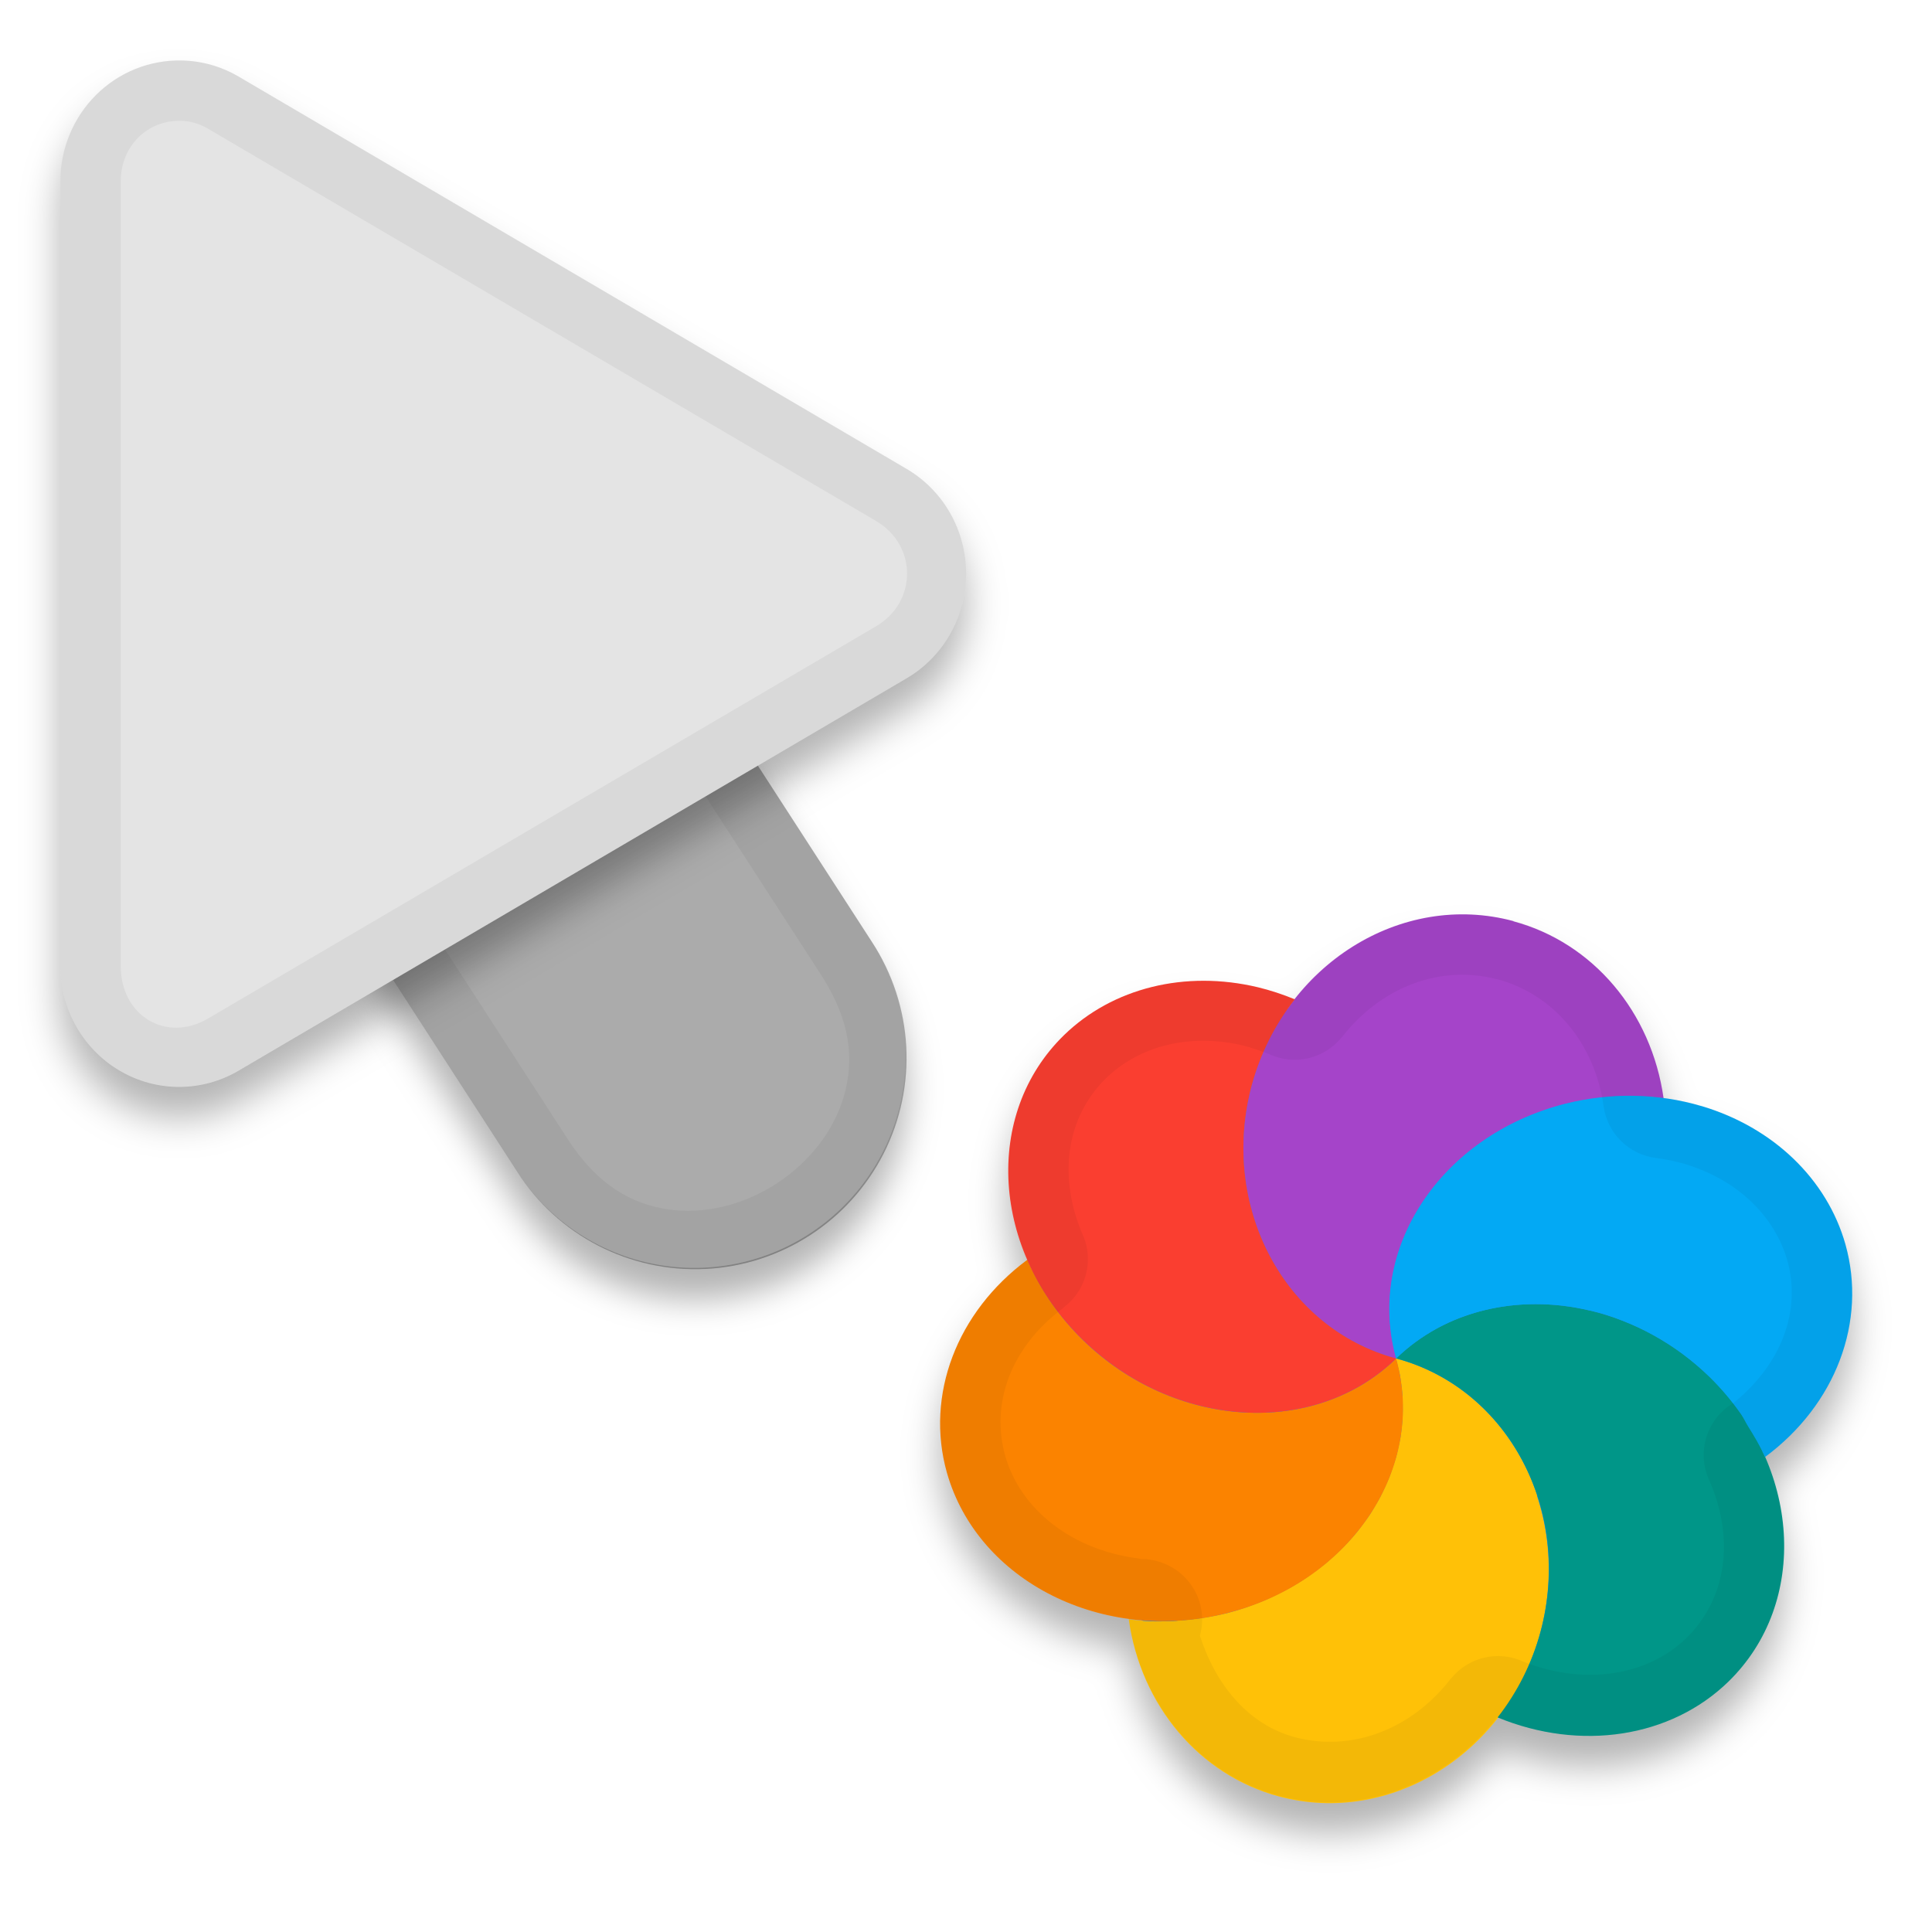
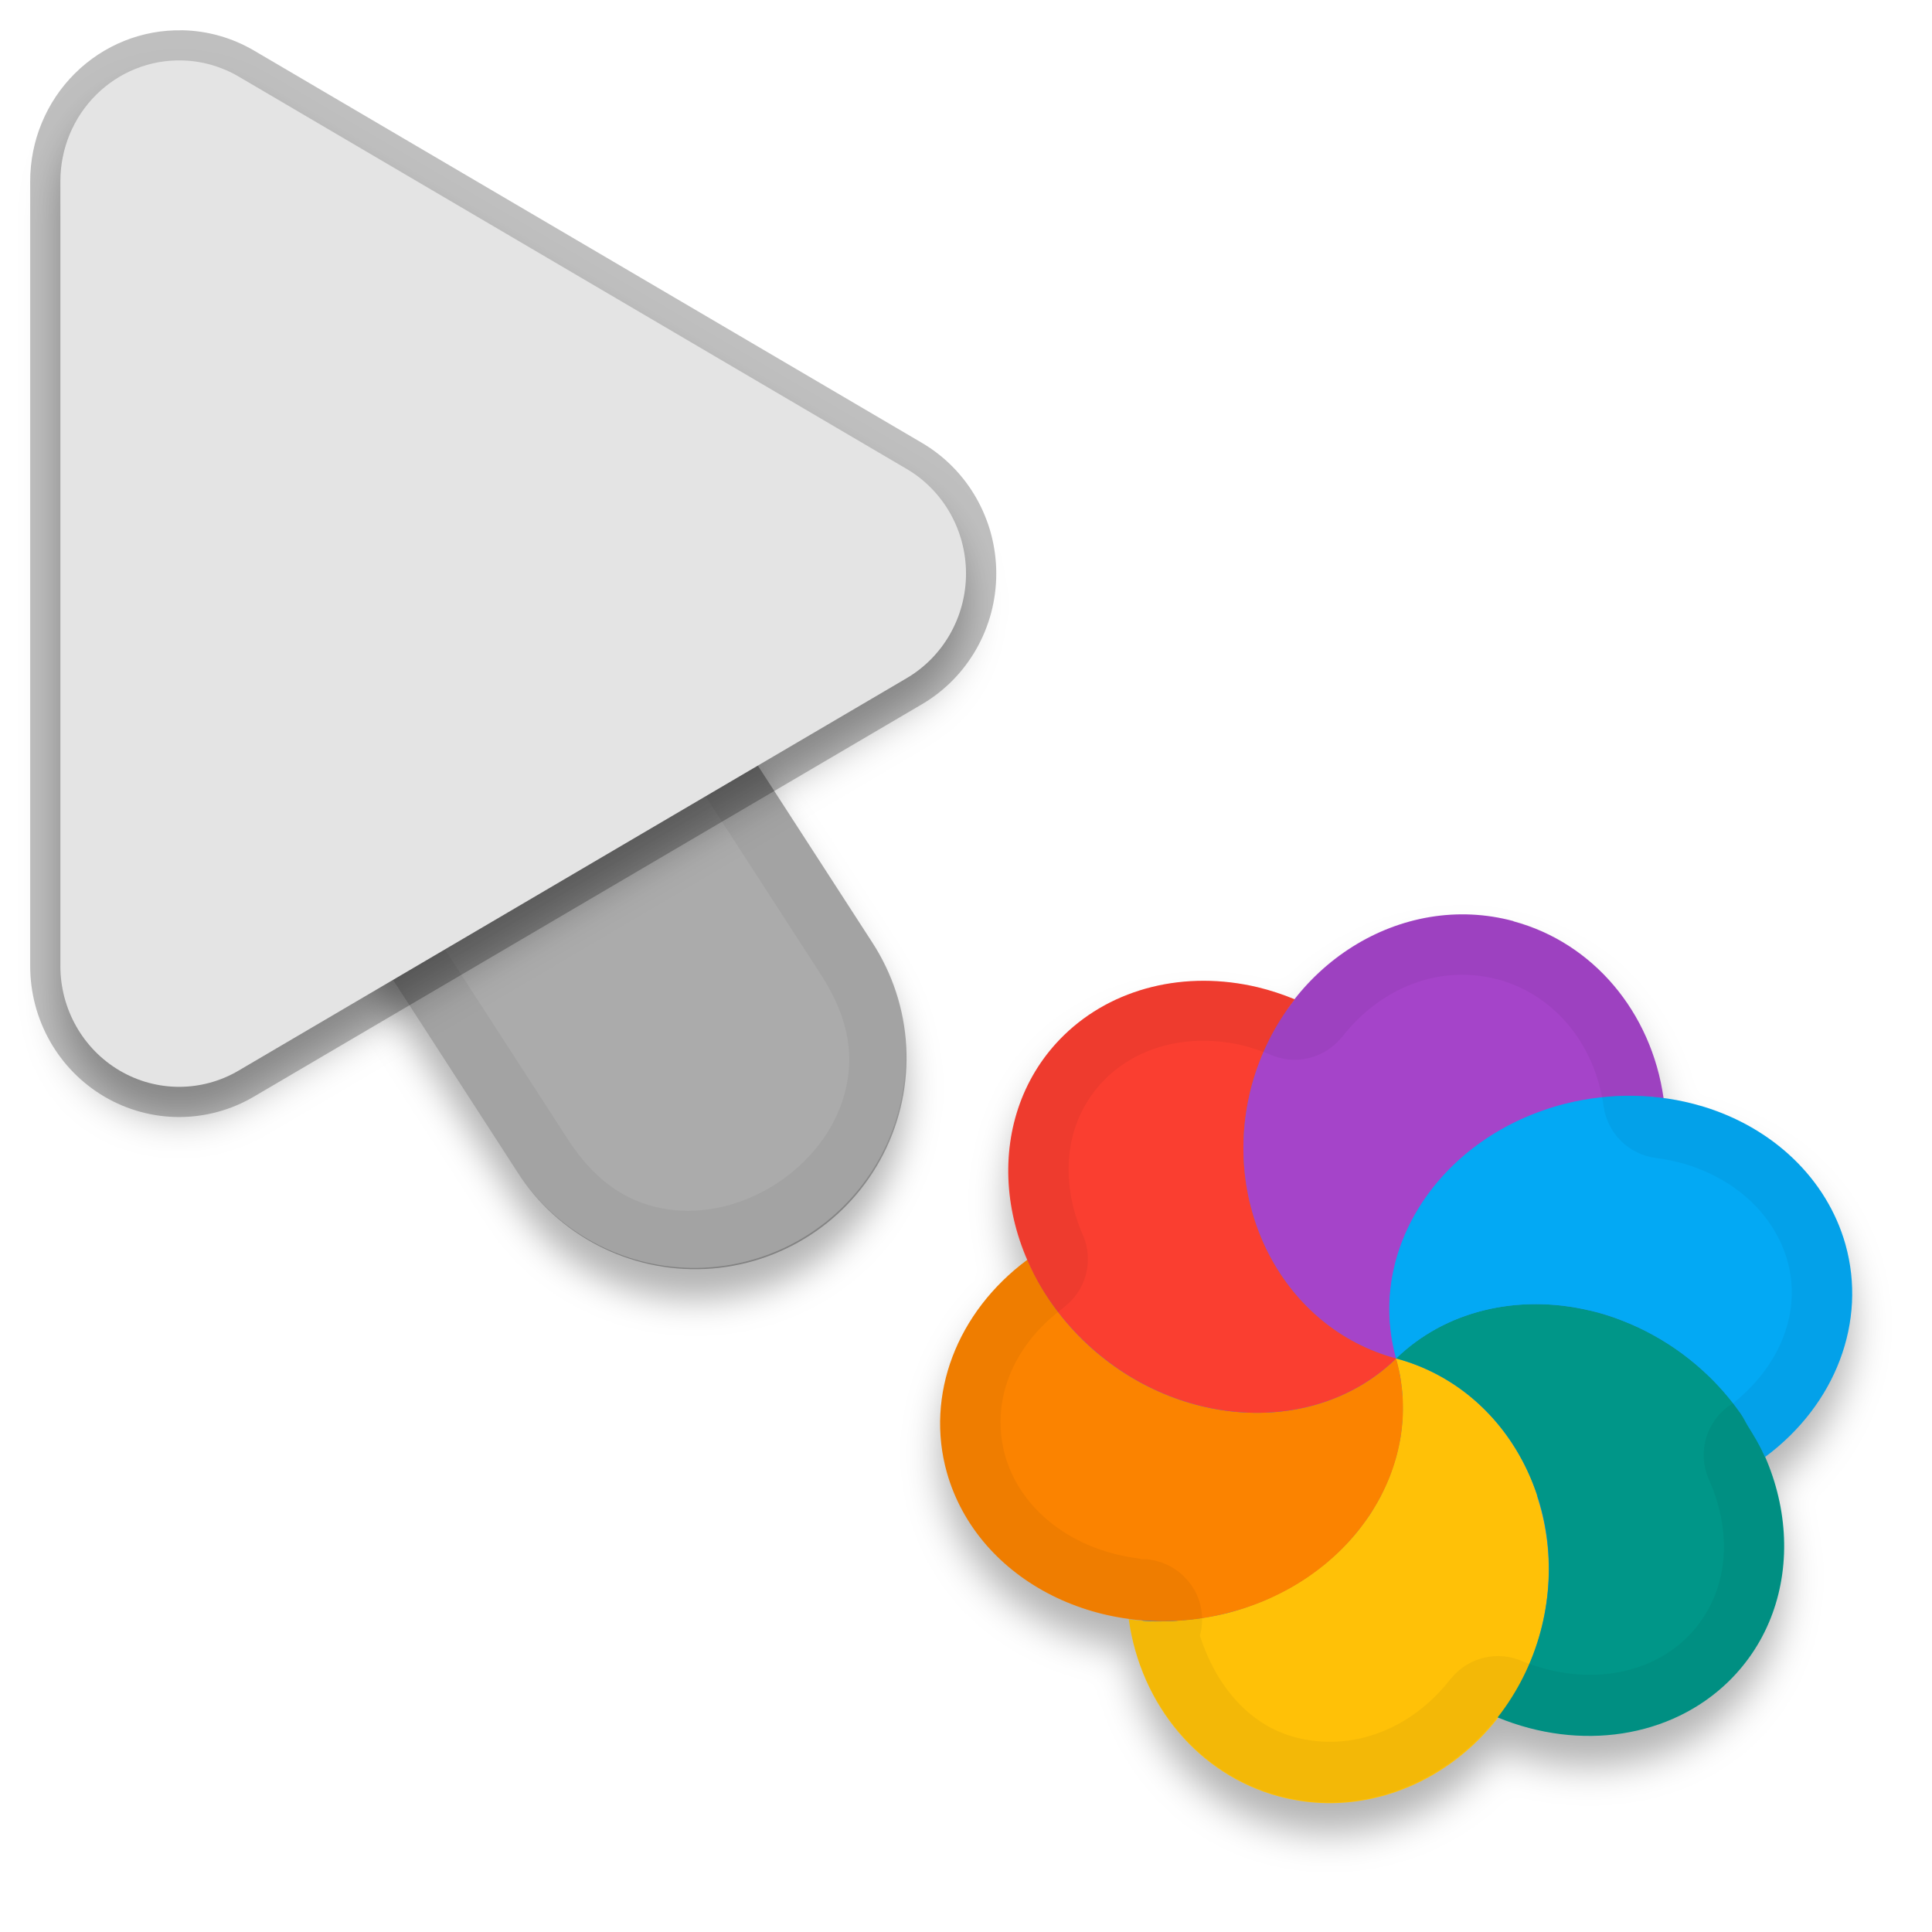
<svg xmlns="http://www.w3.org/2000/svg" id="svg5327" width="32" height="32" version="1.1">
  <defs id="defs5329">
    <filter id="filter843" style="color-interpolation-filters:sRGB" width="1.108" height="1.087" x="-.05" y="-.04">
      <feGaussianBlur id="feGaussianBlur845" stdDeviation=".281" />
    </filter>
    <filter id="filter835" style="color-interpolation-filters:sRGB" width="1.102" height="1.09" x="-.05" y="-.04">
      <feGaussianBlur id="feGaussianBlur837" stdDeviation=".32" />
    </filter>
    <filter id="filter1060" style="color-interpolation-filters:sRGB" width="1.095" height="1.097" x="-.05" y="-.05">
      <feGaussianBlur id="feGaussianBlur1062" stdDeviation=".298" />
    </filter>
  </defs>
-   <g id="layer1" transform="translate(0,-1020.362)">
-     <path id="ellipse861" style="opacity:0.3;fill:#000000;stroke-width:0.375;filter:url(#filter1060)" d="m 25.066,1036.118 c -1.363,-0.366 -2.766,0.198 -3.631,1.312 0.005,-0.01 0.006,-0.011 0.01,-0.016 -0.2,-0.082 -0.404,-0.15 -0.612,-0.2 -1.203,-0.287 -2.404,0.01 -3.209,0.792 -0.987,0.96 -1.168,2.43 -0.601,3.729 -0.002,-6e-4 -0.005,0 -0.005,-0.012 -1.173,0.868 -1.694,2.244 -1.335,3.525 0.378,1.337 1.618,2.252 3.068,2.428 -0.018,0 -0.038,2e-4 -0.055,0 0.201,1.435 1.173,2.581 2.487,2.935 1.366,0.366 2.772,-0.203 3.636,-1.323 -0.006,0.01 -0.009,0.017 -0.015,0.024 1.374,0.566 2.866,0.336 3.82,-0.59 0.996,-0.97 1.175,-2.459 0.587,-3.768 0.007,0.015 0.018,0.03 0.024,0.045 a 3.396,3.844 81.279 0 0 1.33,-3.522 3.396,3.844 81.279 0 0 -2.383,-2.291 3.396,3.844 81.279 0 0 -0.632,-0.131 c -0.202,-1.433 -1.172,-2.579 -2.486,-2.933 z m -6.158,11.572 a 6.189,6 15 0 0 0.002,5e-4 c -0.002,-10e-5 -0.004,0 -0.006,0 0.001,2e-4 0.002,6e-4 0.004,0 z" />
-     <path id="path877" style="color:#000000;font-style:normal;font-variant:normal;font-weight:normal;font-stretch:normal;font-size:medium;line-height:normal;font-family:sans-serif;font-variant-ligatures:normal;font-variant-position:normal;font-variant-caps:normal;font-variant-numeric:normal;font-variant-alternates:normal;font-feature-settings:normal;text-indent:0;text-align:start;text-decoration:none;text-decoration-line:none;text-decoration-style:solid;text-decoration-color:#000000;letter-spacing:normal;word-spacing:normal;text-transform:none;writing-mode:lr-tb;direction:ltr;text-orientation:mixed;dominant-baseline:auto;baseline-shift:baseline;text-anchor:start;white-space:normal;shape-padding:0;clip-rule:nonzero;display:inline;overflow:visible;visibility:visible;opacity:0.3;isolation:auto;mix-blend-mode:normal;color-interpolation:sRGB;color-interpolation-filters:linearRGB;solid-color:#000000;solid-opacity:1;vector-effect:none;fill:#000000;fill-opacity:1;fill-rule:nonzero;stroke:none;stroke-width:7;stroke-linecap:round;stroke-linejoin:miter;stroke-miterlimit:4;stroke-dasharray:none;stroke-dashoffset:0;stroke-opacity:1;filter:url(#filter843);color-rendering:auto;image-rendering:auto;shape-rendering:auto;text-rendering:auto;enable-background:accumulate" d="m 6.01,1026.321 a 3.5,3.5 0 0 0 -2.949,5.443 l 5.5,8.5 a 3.501,3.501 0 1 0 5.879,-3.803 l -5.5,-8.5 a 3.5,3.5 0 0 0 -2.93,-1.641 z" />
-     <path id="path4" style="fill:none;stroke:#e4e4e4;stroke-width:7;stroke-linecap:round;stroke-opacity:1" d="m 11.5,1037.863 -5.5,-8.5" />
-     <path id="path881" style="opacity:0.3;fill:#000000;stroke-width:0.5;filter:url(#filter835)" d="m 3.013,1021.864 a 1.967,2.001 0 0 0 -2.013,2 v 12.998 a 1.967,2.001 0 0 0 2.951,1.734 l 11.065,-6.499 a 1.967,2.001 0 0 0 0,-3.468 l -11.065,-6.499 a 1.967,2.001 0 0 0 -0.937,-0.266 z" />
-     <path id="path845" style="color:#000000;font-style:normal;font-variant:normal;font-weight:normal;font-stretch:normal;font-size:medium;line-height:normal;font-family:sans-serif;font-variant-ligatures:normal;font-variant-position:normal;font-variant-caps:normal;font-variant-numeric:normal;font-variant-alternates:normal;font-feature-settings:normal;text-indent:0;text-align:start;text-decoration:none;text-decoration-line:none;text-decoration-style:solid;text-decoration-color:#000000;letter-spacing:normal;word-spacing:normal;text-transform:none;writing-mode:lr-tb;direction:ltr;text-orientation:mixed;dominant-baseline:auto;baseline-shift:baseline;text-anchor:start;white-space:normal;shape-padding:0;clip-rule:nonzero;display:inline;overflow:visible;visibility:visible;opacity:0.25;isolation:auto;mix-blend-mode:normal;color-interpolation:sRGB;color-interpolation-filters:linearRGB;solid-color:#000000;solid-opacity:1;vector-effect:none;fill:#000000;fill-opacity:1;fill-rule:nonzero;stroke:none;stroke-width:7;stroke-linecap:round;stroke-linejoin:miter;stroke-miterlimit:4;stroke-dasharray:none;stroke-dashoffset:0;stroke-opacity:1;color-rendering:auto;image-rendering:auto;shape-rendering:auto;text-rendering:auto;enable-background:accumulate" d="m 6.01,1025.822 a 3.5,3.5 0 0 0 -2.949,5.441 l 5.5,8.5 a 3.501,3.501 0 1 0 5.879,-3.803 l -5.5,-8.5 a 3.5,3.5 0 0 0 -2.93,-1.639 z" />
-     <path id="path858" style="color:#000000;font-style:normal;font-variant:normal;font-weight:normal;font-stretch:normal;font-size:medium;line-height:normal;font-family:sans-serif;font-variant-ligatures:normal;font-variant-position:normal;font-variant-caps:normal;font-variant-numeric:normal;font-variant-alternates:normal;font-feature-settings:normal;text-indent:0;text-align:start;text-decoration:none;text-decoration-line:none;text-decoration-style:solid;text-decoration-color:#000000;letter-spacing:normal;word-spacing:normal;text-transform:none;writing-mode:lr-tb;direction:ltr;text-orientation:mixed;dominant-baseline:auto;baseline-shift:baseline;text-anchor:start;white-space:normal;shape-padding:0;clip-rule:nonzero;display:inline;overflow:visible;visibility:visible;opacity:0.05;isolation:auto;mix-blend-mode:normal;color-interpolation:sRGB;color-interpolation-filters:linearRGB;solid-color:#000000;solid-opacity:1;vector-effect:none;fill:#010101;fill-opacity:1;fill-rule:nonzero;stroke:none;stroke-width:7;stroke-linecap:round;stroke-linejoin:miter;stroke-miterlimit:4;stroke-dasharray:none;stroke-dashoffset:0;stroke-opacity:1;color-rendering:auto;image-rendering:auto;shape-rendering:auto;text-rendering:auto;enable-background:accumulate" d="m 6.01,1025.823 a 3.5,3.5 0 0 0 -2.949,5.441 l 5.5,8.5 a 3.501,3.501 0 1 0 5.879,-3.803 l -5.5,-8.5 a 3.5,3.5 0 0 0 -2.93,-1.639 z m -0.01,1 c 0.853,0.01 1.638,0.448 2.092,1.17 l 0.004,0.01 5.504,8.506 c 0.498,0.77 0.544,1.41 0.383,1.99 -0.161,0.581 -0.577,1.114 -1.125,1.469 -0.548,0.355 -1.205,0.515 -1.801,0.424 -0.595,-0.091 -1.158,-0.396 -1.656,-1.166 l -5.504,-8.506 -0.004,-0.01 C 2.747,1028.991 3.934,1026.802 6,1026.823 Z" />
-     <path id="path8" style="fill:#e4e4e4;stroke-width:0.5" d="m 3.013,1021.364 a 1.967,2.001 0 0 0 -2.013,2 v 12.998 a 1.967,2.001 0 0 0 2.951,1.734 l 11.065,-6.499 a 1.967,2.001 0 0 0 0,-3.468 l -11.065,-6.499 a 1.967,2.001 0 0 0 -0.937,-0.266 z" />
-     <path id="path851" style="opacity:0.05;fill:#010101;stroke-width:0.5;fill-opacity:1" d="M 3.014,1021.364 A 1.967,2.001 0 0 0 1,1023.364 v 12.996 a 1.967,2.001 0 0 0 2.951,1.734 l 11.064,-6.498 a 1.967,2.001 0 0 0 0,-3.469 l -11.064,-6.498 a 1.967,2.001 0 0 0 -0.938,-0.266 z m -0.023,1 c 0.158,0 0.314,0.048 0.453,0.129 l 11.066,6.498 c 0.685,0.402 0.685,1.343 0,1.744 l -11.066,6.498 C 2.759,1037.635 2,1037.194 2,1036.362 v -12.998 c 2.695e-4,-0.584 0.444,-1.013 0.99,-1 z" />
-     <ellipse id="ellipse3" style="fill:#278df2;stroke-width:0.375" cx="292.249" cy="1001.342" rx="6.189" ry="6" transform="rotate(15)" />
-     <path id="ellipse10" style="fill:#ffc107;stroke-width:0.375" d="m 23.125,1042.862 c 0.025,0.091 0.045,0.183 0.062,0.275 0.011,0.063 0.019,0.126 0.026,0.189 0.007,0.049 0.012,0.1 0.016,0.15 0.003,0.06 0.004,0.121 0.004,0.181 0.001,0.054 8.76e-4,0.108 -8.31e-4,0.162 -0.003,0.058 -0.008,0.116 -0.014,0.174 -0.006,0.058 -0.013,0.116 -0.022,0.174 -0.01,0.054 -0.021,0.109 -0.034,0.163 -0.011,0.053 -0.023,0.107 -0.037,0.16 -0.018,0.062 -0.038,0.124 -0.06,0.186 -0.016,0.05 -0.033,0.099 -0.052,0.148 -0.022,0.053 -0.044,0.105 -0.069,0.158 -0.026,0.058 -0.053,0.115 -0.082,0.172 -0.025,0.047 -0.052,0.094 -0.08,0.14 -0.029,0.051 -0.059,0.102 -0.091,0.151 -0.041,0.061 -0.084,0.12 -0.129,0.178 -0.026,0.036 -0.054,0.073 -0.081,0.108 -0.046,0.056 -0.095,0.112 -0.145,0.165 -0.033,0.037 -0.067,0.073 -0.102,0.108 -0.048,0.048 -0.098,0.095 -0.149,0.14 -0.043,0.039 -0.087,0.078 -0.132,0.116 -0.046,0.037 -0.092,0.072 -0.14,0.108 -0.051,0.038 -0.103,0.076 -0.155,0.112 -0.056,0.038 -0.113,0.075 -0.171,0.11 -0.047,0.029 -0.094,0.057 -0.142,0.083 -0.069,0.037 -0.139,0.073 -0.211,0.107 -0.04,0.02 -0.08,0.04 -0.121,0.059 -0.066,0.029 -0.133,0.057 -0.2,0.082 -0.06,0.023 -0.12,0.045 -0.182,0.067 -0.1,0.034 -0.201,0.064 -0.303,0.091 -0.111,0.027 -0.223,0.05 -0.336,0.068 -0.045,0.01 -0.09,0.014 -0.135,0.021 -0.085,0.013 -0.169,0.022 -0.254,0.029 -0.036,0 -0.072,0 -0.109,0.01 -0.092,0.01 -0.183,0.01 -0.275,0.01 -0.032,0 -0.063,0 -0.094,0 -0.107,0 -0.214,-0.01 -0.32,-0.022 -0.038,3e-4 -0.073,-0.01 -0.11,-0.013 0.201,1.435 1.173,2.581 2.487,2.935 1.857,0.497 3.796,-0.721 4.332,-2.721 0.536,-2 -0.535,-4.025 -2.391,-4.523 z m 0,0 c -3.96e-4,-10e-5 0,0 0,0 z" />
-     <path id="path9" style="fill:#a544c9;stroke-width:0.375" d="m 25.066,1035.618 c -1.857,-0.498 -3.798,0.72 -4.334,2.721 -0.536,2.001 0.535,4.027 2.393,4.524 -0.025,-0.091 -0.045,-0.183 -0.062,-0.275 -0.011,-0.065 -0.02,-0.131 -0.026,-0.197 -0.006,-0.045 -0.012,-0.09 -0.016,-0.136 -0.004,-0.065 -0.006,-0.13 -0.006,-0.196 -6.94e-4,-0.05 4e-5,-0.1 0.002,-0.151 0.004,-0.068 0.01,-0.136 0.018,-0.203 0.004,-0.041 0.009,-0.082 0.015,-0.123 0.014,-0.084 0.031,-0.169 0.052,-0.253 0.005,-0.024 0.01,-0.047 0.015,-0.071 0.024,-0.089 0.053,-0.177 0.085,-0.264 0.008,-0.022 0.016,-0.044 0.024,-0.066 0.031,-0.079 0.064,-0.157 0.101,-0.234 0.015,-0.033 0.031,-0.066 0.047,-0.099 0.036,-0.067 0.073,-0.133 0.114,-0.198 0.022,-0.038 0.045,-0.076 0.069,-0.113 0.04,-0.059 0.082,-0.116 0.125,-0.173 0.03,-0.043 0.062,-0.084 0.094,-0.124 0.041,-0.049 0.084,-0.097 0.127,-0.144 0.035,-0.041 0.072,-0.081 0.109,-0.12 0.06,-0.06 0.122,-0.117 0.186,-0.173 0.025,-0.022 0.051,-0.044 0.076,-0.067 0.072,-0.06 0.147,-0.117 0.224,-0.172 0.023,-0.017 0.047,-0.035 0.07,-0.052 0.078,-0.053 0.159,-0.104 0.241,-0.152 0.025,-0.015 0.05,-0.03 0.075,-0.044 0.09,-0.05 0.182,-0.098 0.277,-0.142 0.019,-0.01 0.037,-0.018 0.056,-0.027 0.088,-0.039 0.177,-0.075 0.268,-0.108 0.034,-0.013 0.068,-0.025 0.103,-0.037 0.11,-0.039 0.222,-0.073 0.335,-0.102 0.213,-0.052 0.431,-0.088 0.649,-0.107 0.036,0 0.072,-0.01 0.109,-0.013 0.293,-0.02 0.586,-0.01 0.874,0.03 -0.201,-1.435 -1.173,-2.581 -2.487,-2.935 z" />
-     <path id="path14" style="fill:#ffc107;stroke-width:0.375" d="m 23.125,1042.862 c -7.348,4.243 -3.674,2.122 0,0 z m -5.2e-5,2e-4 c 0.276,1.329 1.155,2.108 2.337,2.275 -0.359,-1.093 -1.201,-1.97 -2.337,-2.275 z" />
-     <path id="path11" style="fill:#009688;stroke-width:0.375" d="m 26.334,1042.07 c -1.204,-0.287 -2.405,0.01 -3.209,0.792 1.857,0.498 2.928,2.523 2.392,4.523 -0.141,0.52 -0.384,1.005 -0.712,1.423 1.374,0.566 2.867,0.336 3.821,-0.591 1.347,-1.31 1.207,-3.572 -0.312,-5.051 -0.554,-0.539 -1.244,-0.922 -1.979,-1.097 z m -1.53,6.739 z m -1.68,-5.947 z" />
-     <path id="ellipse980" style="fill:#03a9f4;stroke-width:0.375" d="m 28.184,1038.683 a 3.396,3.844 81.279 0 0 -2.263,-0.038 3.396,3.844 81.279 0 0 -2.796,4.217 c 0.101,-0.098 0.207,-0.188 0.319,-0.27 0.113,-0.083 0.231,-0.158 0.353,-0.225 0.366,-0.2 0.774,-0.328 1.204,-0.379 0.287,-0.034 0.584,-0.034 0.883,0 0.149,0.018 0.299,0.044 0.45,0.08 0.185,0.039 0.365,0.098 0.541,0.169 0.353,0.138 0.69,0.324 0.998,0.553 0.154,0.115 0.301,0.24 0.44,0.375 0.198,0.193 0.371,0.401 0.522,0.617 0.044,0.064 0.073,0.131 0.113,0.196 0.096,0.155 0.191,0.309 0.264,0.471 0.007,0.015 0.018,0.03 0.024,0.045 a 3.396,3.844 81.279 0 0 1.33,-3.522 3.396,3.844 81.279 0 0 -2.383,-2.29 z" />
-     <path id="ellipse14" style="fill:#fb8300;stroke-width:0.375" d="m 23.125,1042.862 c -3.96e-4,-10e-5 0,0 0,0 z m 0,0 c -1.346,1.311 -3.669,1.174 -5.188,-0.304 -0.394,-0.386 -0.707,-0.84 -0.919,-1.332 -1.173,0.868 -1.694,2.244 -1.335,3.525 0.511,1.808 2.591,2.85 4.645,2.329 2.054,-0.521 3.306,-2.409 2.796,-4.217 z" />
-     <path id="ellipse18" style="fill:#fa3e30;stroke-width:0.375" d="m 20.834,1036.714 c -1.203,-0.287 -2.404,0.01 -3.209,0.792 -1.347,1.31 -1.207,3.573 0.313,5.052 1.519,1.479 3.842,1.615 5.188,0.304 -1.858,-0.497 -2.929,-2.523 -2.393,-4.524 0.141,-0.52 0.384,-1.006 0.713,-1.424 -0.2,-0.082 -0.404,-0.15 -0.612,-0.2 z m 2.291,6.148 c -3.96e-4,-10e-5 0,0 0,0 z" />
-     <path id="ellipse904" style="opacity:0.05;fill:#010101;stroke-width:0.375;fill-opacity:1" d="m 25.066,1035.618 c -1.363,-0.366 -2.766,0.198 -3.631,1.312 0.004,0 0.006,-0.011 0.01,-0.015 -0.2,-0.083 -0.404,-0.15 -0.612,-0.2 -1.203,-0.287 -2.404,0.01 -3.209,0.792 -0.987,0.96 -1.168,2.43 -0.601,3.729 -0.002,0 -0.004,-0.01 -0.005,-0.01 -1.173,0.868 -1.694,2.244 -1.335,3.525 0.378,1.337 1.618,2.252 3.068,2.428 -0.018,0 -0.037,0 -0.055,-0.01 0.201,1.435 1.173,2.581 2.487,2.935 1.366,0.366 2.772,-0.203 3.636,-1.323 -0.006,0.01 -0.009,0.017 -0.015,0.024 1.374,0.566 2.866,0.336 3.82,-0.59 0.996,-0.97 1.175,-2.459 0.587,-3.768 0.007,0.015 0.018,0.03 0.024,0.045 a 3.396,3.844 81.279 0 0 1.33,-3.522 3.396,3.844 81.279 0 0 -2.383,-2.291 3.396,3.844 81.279 0 0 -0.632,-0.131 c -0.202,-1.433 -1.172,-2.579 -2.486,-2.933 z m -0.265,0.964 H 24.801 a 1,1 0 0 0 0.004,0 c 0.91,0.244 1.606,1.038 1.757,2.107 a 1,1 0 0 0 0.864,0.852 c 0.162,0.021 0.32,0.054 0.473,0.098 l 0.002,5e-4 c 0.892,0.266 1.499,0.88 1.704,1.603 0.23,0.823 -0.092,1.711 -0.892,2.357 a 1,1 0 0 0 -0.412,1.258 c 0.44,0.981 0.3,1.984 -0.371,2.638 -0.63,0.611 -1.66,0.797 -2.693,0.391 a 1,1 0 0 0 -1.206,0.281 l -0.002,-5e-4 c -0.643,0.833 -1.633,1.222 -2.583,0.968 -0.767,-0.207 -1.307,-0.858 -1.572,-1.681 a 1,1 0 0 0 -0.097,-0.768 l -0.002,-5e-4 a 1,1 0 0 0 -0.587,-0.459 1,1 0 0 0 -0.002,-5e-4 1,1 0 0 0 -0.194,-0.038 l -0.004,-10e-4 h -0.006 a 1,1 0 0 0 -0.066,0 1,1 0 0 0 -0.017,0 l -0.025,-0.01 c -1.107,-0.134 -1.971,-0.804 -2.226,-1.706 -0.24,-0.858 0.088,-1.798 0.967,-2.448 l -0.004,-10e-4 a 1,1 0 0 0 0.331,-1.191 c 0,0 -0.002,-5e-4 -0.002,-5e-4 -0.425,-0.975 -0.282,-1.966 0.383,-2.613 0.538,-0.523 1.37,-0.752 2.275,-0.537 0.139,0.037 0.28,0.086 0.42,0.139 a 1,1 0 0 0 1.208,-0.281 c 0,0 0.002,5e-4 0.002,5e-4 0.642,-0.826 1.627,-1.208 2.574,-0.956 z m -5.894,10.608 a 6.189,6 15 0 0 0.001,0 c -0.002,-1e-4 -0.004,0 -0.006,0 0.001,10e-5 0.003,0 0.004,-9e-4 z" />
-   </g>
+   <path id="ellipse861" style="opacity:0.3;fill:#000000;stroke-width:0.375;filter:url(#filter1060)" d="m 25.066,15.756 c -1.363,-0.366 -2.766,0.198 -3.631,1.312 0.005,-0.01 0.006,-0.011 0.01,-0.016 -0.2,-0.082 -0.404,-0.15 -0.612,-0.2 -1.203,-0.287 -2.404,0.01 -3.209,0.792 -0.987,0.96 -1.168,2.43 -0.601,3.729 -0.002,-6e-4 -0.005,0 -0.005,-0.012 -1.173,0.868 -1.694,2.244 -1.335,3.525 0.378,1.337 1.618,2.252 3.068,2.428 -0.018,0 -0.038,2e-4 -0.055,0 0.201,1.435 1.173,2.581 2.487,2.935 1.366,0.366 2.772,-0.203 3.636,-1.323 -0.006,0.01 -0.009,0.017 -0.015,0.024 1.374,0.566 2.866,0.336 3.82,-0.59 0.996,-0.97 1.175,-2.459 0.587,-3.768 0.007,0.015 0.018,0.03 0.024,0.045 A 3.396,3.844 81.279 0 0 30.567,21.116 3.396,3.844 81.279 0 0 28.184,18.825 3.396,3.844 81.279 0 0 27.552,18.694 c -0.202,-1.433 -1.172,-2.579 -2.486,-2.933 z m -6.158,11.572 a 6.189,6 15 0 0 0.002,5e-4 c -0.002,-10e-5 -0.004,0 -0.006,0 0.001,2e-4 0.002,6e-4 0.004,0 z" />
+   <path id="path877" style="color:#000000;font-style:normal;font-variant:normal;font-weight:normal;font-stretch:normal;font-size:medium;line-height:normal;font-family:sans-serif;font-variant-ligatures:normal;font-variant-position:normal;font-variant-caps:normal;font-variant-numeric:normal;font-variant-alternates:normal;font-feature-settings:normal;text-indent:0;text-align:start;text-decoration:none;text-decoration-line:none;text-decoration-style:solid;text-decoration-color:#000000;letter-spacing:normal;word-spacing:normal;text-transform:none;writing-mode:lr-tb;direction:ltr;text-orientation:mixed;dominant-baseline:auto;baseline-shift:baseline;text-anchor:start;white-space:normal;shape-padding:0;clip-rule:nonzero;display:inline;overflow:visible;visibility:visible;opacity:0.3;isolation:auto;mix-blend-mode:normal;color-interpolation:sRGB;color-interpolation-filters:linearRGB;solid-color:#000000;solid-opacity:1;vector-effect:none;fill:#000000;fill-opacity:1;fill-rule:nonzero;stroke:none;stroke-width:7;stroke-linecap:round;stroke-linejoin:miter;stroke-miterlimit:4;stroke-dasharray:none;stroke-dashoffset:0;stroke-opacity:1;filter:url(#filter843);color-rendering:auto;image-rendering:auto;shape-rendering:auto;text-rendering:auto;enable-background:accumulate" d="m 6.01,5.959 a 3.5,3.5 0 0 0 -2.949,5.443 l 5.5,8.5 a 3.501,3.501 0 1 0 5.879,-3.803 l -5.5,-8.5 A 3.5,3.5 0 0 0 6.01,5.959 Z" />
+   <path id="path4" style="fill:none;stroke:#e4e4e4;stroke-width:7;stroke-linecap:round;stroke-opacity:1" d="m 11.5,17.501 -5.5,-8.5" />
+   <path id="path881" style="opacity:0.3;fill:#000000;stroke-width:0.5;filter:url(#filter835)" d="M 3.013,1.502 A 1.967,2.001 0 0 0 1,3.502 V 16.499 A 1.967,2.001 0 0 0 3.951,18.233 L 15.015,11.734 a 1.967,2.001 0 0 0 0,-3.468 L 3.951,1.768 A 1.967,2.001 0 0 0 3.013,1.502 Z" />
+   <path id="path845" style="color:#000000;font-style:normal;font-variant:normal;font-weight:normal;font-stretch:normal;font-size:medium;line-height:normal;font-family:sans-serif;font-variant-ligatures:normal;font-variant-position:normal;font-variant-caps:normal;font-variant-numeric:normal;font-variant-alternates:normal;font-feature-settings:normal;text-indent:0;text-align:start;text-decoration:none;text-decoration-line:none;text-decoration-style:solid;text-decoration-color:#000000;letter-spacing:normal;word-spacing:normal;text-transform:none;writing-mode:lr-tb;direction:ltr;text-orientation:mixed;dominant-baseline:auto;baseline-shift:baseline;text-anchor:start;white-space:normal;shape-padding:0;clip-rule:nonzero;display:inline;overflow:visible;visibility:visible;opacity:0.25;isolation:auto;mix-blend-mode:normal;color-interpolation:sRGB;color-interpolation-filters:linearRGB;solid-color:#000000;solid-opacity:1;vector-effect:none;fill:#000000;fill-opacity:1;fill-rule:nonzero;stroke:none;stroke-width:7;stroke-linecap:round;stroke-linejoin:miter;stroke-miterlimit:4;stroke-dasharray:none;stroke-dashoffset:0;stroke-opacity:1;color-rendering:auto;image-rendering:auto;shape-rendering:auto;text-rendering:auto;enable-background:accumulate" d="m 6.01,5.46 a 3.5,3.5 0 0 0 -2.949,5.441 l 5.5,8.5 a 3.501,3.501 0 1 0 5.879,-3.803 l -5.5,-8.5 A 3.5,3.5 0 0 0 6.01,5.46 Z" />
+   <path id="path858" style="color:#000000;font-style:normal;font-variant:normal;font-weight:normal;font-stretch:normal;font-size:medium;line-height:normal;font-family:sans-serif;font-variant-ligatures:normal;font-variant-position:normal;font-variant-caps:normal;font-variant-numeric:normal;font-variant-alternates:normal;font-feature-settings:normal;text-indent:0;text-align:start;text-decoration:none;text-decoration-line:none;text-decoration-style:solid;text-decoration-color:#000000;letter-spacing:normal;word-spacing:normal;text-transform:none;writing-mode:lr-tb;direction:ltr;text-orientation:mixed;dominant-baseline:auto;baseline-shift:baseline;text-anchor:start;white-space:normal;shape-padding:0;clip-rule:nonzero;display:inline;overflow:visible;visibility:visible;opacity:0.05;isolation:auto;mix-blend-mode:normal;color-interpolation:sRGB;color-interpolation-filters:linearRGB;solid-color:#000000;solid-opacity:1;vector-effect:none;fill:#010101;fill-opacity:1;fill-rule:nonzero;stroke:none;stroke-width:7;stroke-linecap:round;stroke-linejoin:miter;stroke-miterlimit:4;stroke-dasharray:none;stroke-dashoffset:0;stroke-opacity:1;color-rendering:auto;image-rendering:auto;shape-rendering:auto;text-rendering:auto;enable-background:accumulate" d="m 6.01,5.461 a 3.5,3.5 0 0 0 -2.949,5.441 l 5.5,8.5 a 3.501,3.501 0 1 0 5.879,-3.803 l -5.5,-8.5 A 3.5,3.5 0 0 0 6.01,5.461 Z m -0.01,1 c 0.853,0.01 1.638,0.448 2.092,1.17 l 0.004,0.01 5.504,8.506 c 0.498,0.77 0.544,1.41 0.383,1.99 -0.161,0.581 -0.577,1.114 -1.125,1.469 -0.548,0.355 -1.205,0.515 -1.801,0.424 -0.595,-0.091 -1.158,-0.396 -1.656,-1.166 l -5.504,-8.506 -0.004,-0.01 C 2.747,8.629 3.934,6.439 6,6.461 Z" />
+   <path id="path856" style="opacity:0.25;fill:none;stroke:#000000;stroke-width:1;stroke-linecap:round;stroke-linejoin:round;stroke-miterlimit:4;stroke-dasharray:none;stroke-opacity:1" d="m 3.013,1.002 a 1.967,2.001 0 0 0 -2.013,2 V 15.999 a 1.967,2.001 0 0 0 2.951,1.734 l 11.065,-6.499 a 1.967,2.001 0 0 0 0,-3.468 l -11.065,-6.499 a 1.967,2.001 0 0 0 -0.937,-0.266 z" />
+   <path id="path8" style="fill:#e4e4e4;stroke-width:0.5" d="M 3.013,1.001 A 1.967,2.001 0 0 0 1,3.001 V 15.999 A 1.967,2.001 0 0 0 3.951,17.733 L 15.015,11.234 a 1.967,2.001 0 0 0 0,-3.468 L 3.951,1.267 A 1.967,2.001 0 0 0 3.013,1.001 Z" />
+   <ellipse id="ellipse3" style="fill:#278df2;stroke-width:0.375" cx="28.16" cy="15.748" rx="6.189" ry="6" transform="rotate(15)" />
+   <path id="ellipse10" style="fill:#ffc107;stroke-width:0.375" d="m 23.125,22.5 c 0.025,0.091 0.045,0.183 0.062,0.275 0.011,0.063 0.019,0.126 0.026,0.189 0.007,0.049 0.012,0.1 0.016,0.15 0.003,0.06 0.004,0.121 0.004,0.181 0.001,0.054 8.76e-4,0.108 -8.31e-4,0.162 -0.003,0.058 -0.008,0.116 -0.014,0.174 -0.006,0.058 -0.013,0.116 -0.022,0.174 -0.01,0.054 -0.021,0.109 -0.034,0.163 -0.011,0.053 -0.023,0.107 -0.037,0.16 -0.018,0.062 -0.038,0.124 -0.06,0.186 -0.016,0.05 -0.033,0.099 -0.052,0.148 -0.022,0.053 -0.044,0.105 -0.069,0.158 -0.026,0.058 -0.053,0.115 -0.082,0.172 -0.025,0.047 -0.052,0.094 -0.08,0.14 -0.029,0.051 -0.059,0.102 -0.091,0.151 -0.041,0.061 -0.084,0.12 -0.129,0.178 -0.026,0.036 -0.054,0.073 -0.081,0.108 -0.046,0.056 -0.095,0.112 -0.145,0.165 -0.033,0.037 -0.067,0.073 -0.102,0.108 -0.048,0.048 -0.098,0.095 -0.149,0.14 -0.043,0.039 -0.087,0.078 -0.132,0.116 -0.046,0.037 -0.092,0.072 -0.14,0.108 -0.051,0.038 -0.103,0.076 -0.155,0.112 -0.056,0.038 -0.113,0.075 -0.171,0.11 -0.047,0.029 -0.094,0.057 -0.142,0.083 -0.069,0.037 -0.139,0.073 -0.211,0.107 -0.04,0.02 -0.08,0.04 -0.121,0.059 -0.066,0.029 -0.133,0.057 -0.2,0.082 -0.06,0.023 -0.12,0.045 -0.182,0.067 -0.1,0.034 -0.201,0.064 -0.303,0.091 -0.111,0.027 -0.223,0.05 -0.336,0.068 -0.045,0.01 -0.09,0.014 -0.135,0.021 -0.085,0.013 -0.169,0.022 -0.254,0.029 -0.036,0 -0.072,0 -0.109,0.01 -0.092,0.01 -0.183,0.01 -0.275,0.01 -0.032,0 -0.063,0 -0.094,0 -0.107,0 -0.214,-0.01 -0.32,-0.022 -0.038,3e-4 -0.073,-0.01 -0.11,-0.013 0.201,1.435 1.173,2.581 2.487,2.935 1.857,0.497 3.796,-0.721 4.332,-2.721 0.536,-2 -0.535,-4.025 -2.391,-4.523 z m 0,0 c -3.96e-4,-10e-5 0,0 0,0 z" />
+   <path id="path9" style="fill:#a544c9;stroke-width:0.375" d="m 25.066,15.256 c -1.857,-0.498 -3.798,0.72 -4.334,2.721 -0.536,2.001 0.535,4.027 2.393,4.524 -0.025,-0.091 -0.045,-0.183 -0.062,-0.275 -0.011,-0.065 -0.02,-0.131 -0.026,-0.197 -0.006,-0.045 -0.012,-0.09 -0.016,-0.136 -0.004,-0.065 -0.006,-0.13 -0.006,-0.196 -6.94e-4,-0.05 4e-5,-0.1 0.002,-0.151 0.004,-0.068 0.01,-0.136 0.018,-0.203 0.004,-0.041 0.009,-0.082 0.015,-0.123 0.014,-0.084 0.031,-0.169 0.052,-0.253 0.005,-0.024 0.01,-0.047 0.015,-0.071 0.024,-0.089 0.053,-0.177 0.085,-0.264 0.008,-0.022 0.016,-0.044 0.024,-0.066 0.031,-0.079 0.064,-0.157 0.101,-0.234 0.015,-0.033 0.031,-0.066 0.047,-0.099 0.036,-0.067 0.073,-0.133 0.114,-0.198 0.022,-0.038 0.045,-0.076 0.069,-0.113 0.04,-0.059 0.082,-0.116 0.125,-0.173 0.03,-0.043 0.062,-0.084 0.094,-0.124 0.041,-0.049 0.084,-0.097 0.127,-0.144 0.035,-0.041 0.072,-0.081 0.109,-0.12 0.06,-0.06 0.122,-0.117 0.186,-0.173 0.025,-0.022 0.051,-0.044 0.076,-0.067 0.072,-0.06 0.147,-0.117 0.224,-0.172 0.023,-0.017 0.047,-0.035 0.07,-0.052 0.078,-0.053 0.159,-0.104 0.241,-0.152 0.025,-0.015 0.05,-0.03 0.075,-0.044 0.09,-0.05 0.182,-0.098 0.277,-0.142 0.019,-0.01 0.037,-0.018 0.056,-0.027 0.088,-0.039 0.177,-0.075 0.268,-0.108 0.034,-0.013 0.068,-0.025 0.103,-0.037 0.11,-0.039 0.222,-0.073 0.335,-0.102 0.213,-0.052 0.431,-0.088 0.649,-0.107 0.036,0 0.072,-0.01 0.109,-0.013 0.293,-0.02 0.586,-0.01 0.874,0.03 -0.201,-1.435 -1.173,-2.581 -2.487,-2.935 z" />
+   <path id="path14" style="fill:#ffc107;stroke-width:0.375" d="m 23.125,22.5 c -7.348,4.243 -3.674,2.122 0,0 z m -5.2e-5,2e-4 c 0.276,1.329 1.155,2.108 2.337,2.275 -0.359,-1.093 -1.201,-1.97 -2.337,-2.275 z" />
+   <path id="path11" style="fill:#009688;stroke-width:0.375" d="m 26.334,21.708 c -1.204,-0.287 -2.405,0.01 -3.209,0.792 1.857,0.498 2.928,2.523 2.392,4.523 -0.141,0.52 -0.384,1.005 -0.712,1.423 1.374,0.566 2.867,0.336 3.821,-0.591 1.347,-1.31 1.207,-3.572 -0.312,-5.051 -0.554,-0.539 -1.244,-0.922 -1.979,-1.097 z m -1.53,6.739 z M 23.125,22.5 Z" />
+   <path id="ellipse980" style="fill:#03a9f4;stroke-width:0.375" d="m 28.184,18.321 a 3.396,3.844 81.279 0 0 -2.263,-0.038 3.396,3.844 81.279 0 0 -2.796,4.217 c 0.101,-0.098 0.207,-0.188 0.319,-0.27 0.113,-0.083 0.231,-0.158 0.353,-0.225 0.366,-0.2 0.774,-0.328 1.204,-0.379 0.287,-0.034 0.584,-0.034 0.883,0 0.149,0.018 0.299,0.044 0.45,0.08 0.185,0.039 0.365,0.098 0.541,0.169 0.353,0.138 0.69,0.324 0.998,0.553 0.154,0.115 0.301,0.24 0.44,0.375 0.198,0.193 0.371,0.401 0.522,0.617 0.044,0.064 0.073,0.131 0.113,0.196 0.096,0.155 0.191,0.309 0.264,0.471 0.007,0.015 0.018,0.03 0.024,0.045 a 3.396,3.844 81.279 0 0 1.33,-3.522 3.396,3.844 81.279 0 0 -2.383,-2.29 z" />
+   <path id="ellipse14" style="fill:#fb8300;stroke-width:0.375" d="m 23.125,22.5 c -3.96e-4,-10e-5 0,0 0,0 z m 0,0 c -1.346,1.311 -3.669,1.174 -5.188,-0.304 -0.394,-0.386 -0.707,-0.84 -0.919,-1.332 -1.173,0.868 -1.694,2.244 -1.335,3.525 0.511,1.808 2.591,2.85 4.645,2.329 2.054,-0.521 3.306,-2.409 2.796,-4.217 z" />
+   <path id="ellipse18" style="fill:#fa3e30;stroke-width:0.375" d="m 20.834,16.352 c -1.203,-0.287 -2.404,0.01 -3.209,0.792 -1.347,1.31 -1.207,3.573 0.313,5.052 1.519,1.479 3.842,1.615 5.188,0.304 -1.858,-0.497 -2.929,-2.523 -2.393,-4.524 0.141,-0.52 0.384,-1.006 0.713,-1.424 -0.2,-0.082 -0.404,-0.15 -0.612,-0.2 z m 2.291,6.148 c -3.96e-4,-10e-5 0,0 0,0 z" />
+   <path id="ellipse904" style="opacity:0.05;fill:#010101;fill-opacity:1;stroke-width:0.375" d="m 25.066,15.256 c -1.363,-0.366 -2.766,0.198 -3.631,1.312 0.004,0 0.006,-0.011 0.01,-0.015 -0.2,-0.083 -0.404,-0.15 -0.612,-0.2 -1.203,-0.287 -2.404,0.01 -3.209,0.792 -0.987,0.96 -1.168,2.43 -0.601,3.729 -0.002,0 -0.004,-0.01 -0.005,-0.01 -1.173,0.868 -1.694,2.244 -1.335,3.525 0.378,1.337 1.618,2.252 3.068,2.428 -0.018,0 -0.037,0 -0.055,-0.01 0.201,1.435 1.173,2.581 2.487,2.935 1.366,0.366 2.772,-0.203 3.636,-1.323 -0.006,0.01 -0.009,0.017 -0.015,0.024 1.374,0.566 2.866,0.336 3.82,-0.59 0.996,-0.97 1.175,-2.459 0.587,-3.768 0.007,0.015 0.018,0.03 0.024,0.045 a 3.396,3.844 81.279 0 0 1.33,-3.522 3.396,3.844 81.279 0 0 -2.383,-2.291 3.396,3.844 81.279 0 0 -0.632,-0.131 C 27.349,16.753 26.379,15.607 25.066,15.254 Z M 24.802,16.22 H 24.801 a 1,1 0 0 0 0.004,0 c 0.91,0.244 1.606,1.038 1.757,2.107 a 1,1 0 0 0 0.864,0.852 c 0.162,0.021 0.32,0.054 0.473,0.098 l 0.002,5e-4 c 0.892,0.266 1.499,0.88 1.704,1.603 0.23,0.823 -0.092,1.711 -0.892,2.357 a 1,1 0 0 0 -0.412,1.258 c 0.44,0.981 0.3,1.984 -0.371,2.638 -0.63,0.611 -1.66,0.797 -2.693,0.391 a 1,1 0 0 0 -1.206,0.281 l -0.002,-5e-4 c -0.643,0.833 -1.633,1.222 -2.583,0.968 -0.767,-0.207 -1.307,-0.858 -1.572,-1.681 a 1,1 0 0 0 -0.097,-0.768 l -0.002,-5e-4 a 1,1 0 0 0 -0.587,-0.459 1,1 0 0 0 -0.002,-5e-4 1,1 0 0 0 -0.194,-0.038 l -0.004,-0.001 h -0.006 a 1,1 0 0 0 -0.066,0 1,1 0 0 0 -0.017,0 l -0.025,-0.01 c -1.107,-0.134 -1.971,-0.804 -2.226,-1.706 -0.24,-0.858 0.088,-1.798 0.967,-2.448 l -0.004,-0.001 a 1,1 0 0 0 0.331,-1.191 c 0,0 -0.002,-5e-4 -0.002,-5e-4 -0.425,-0.975 -0.282,-1.966 0.383,-2.613 0.538,-0.523 1.37,-0.752 2.275,-0.537 0.139,0.037 0.28,0.086 0.42,0.139 a 1,1 0 0 0 1.208,-0.281 c 0,0 0.002,5e-4 0.002,5e-4 0.642,-0.826 1.627,-1.208 2.574,-0.956 z m -5.894,10.608 a 6.189,6 15 0 0 0.001,0 c -0.002,-10e-5 -0.004,0 -0.006,0 0.001,10e-5 0.003,0 0.004,-9e-4 z" />
</svg>
